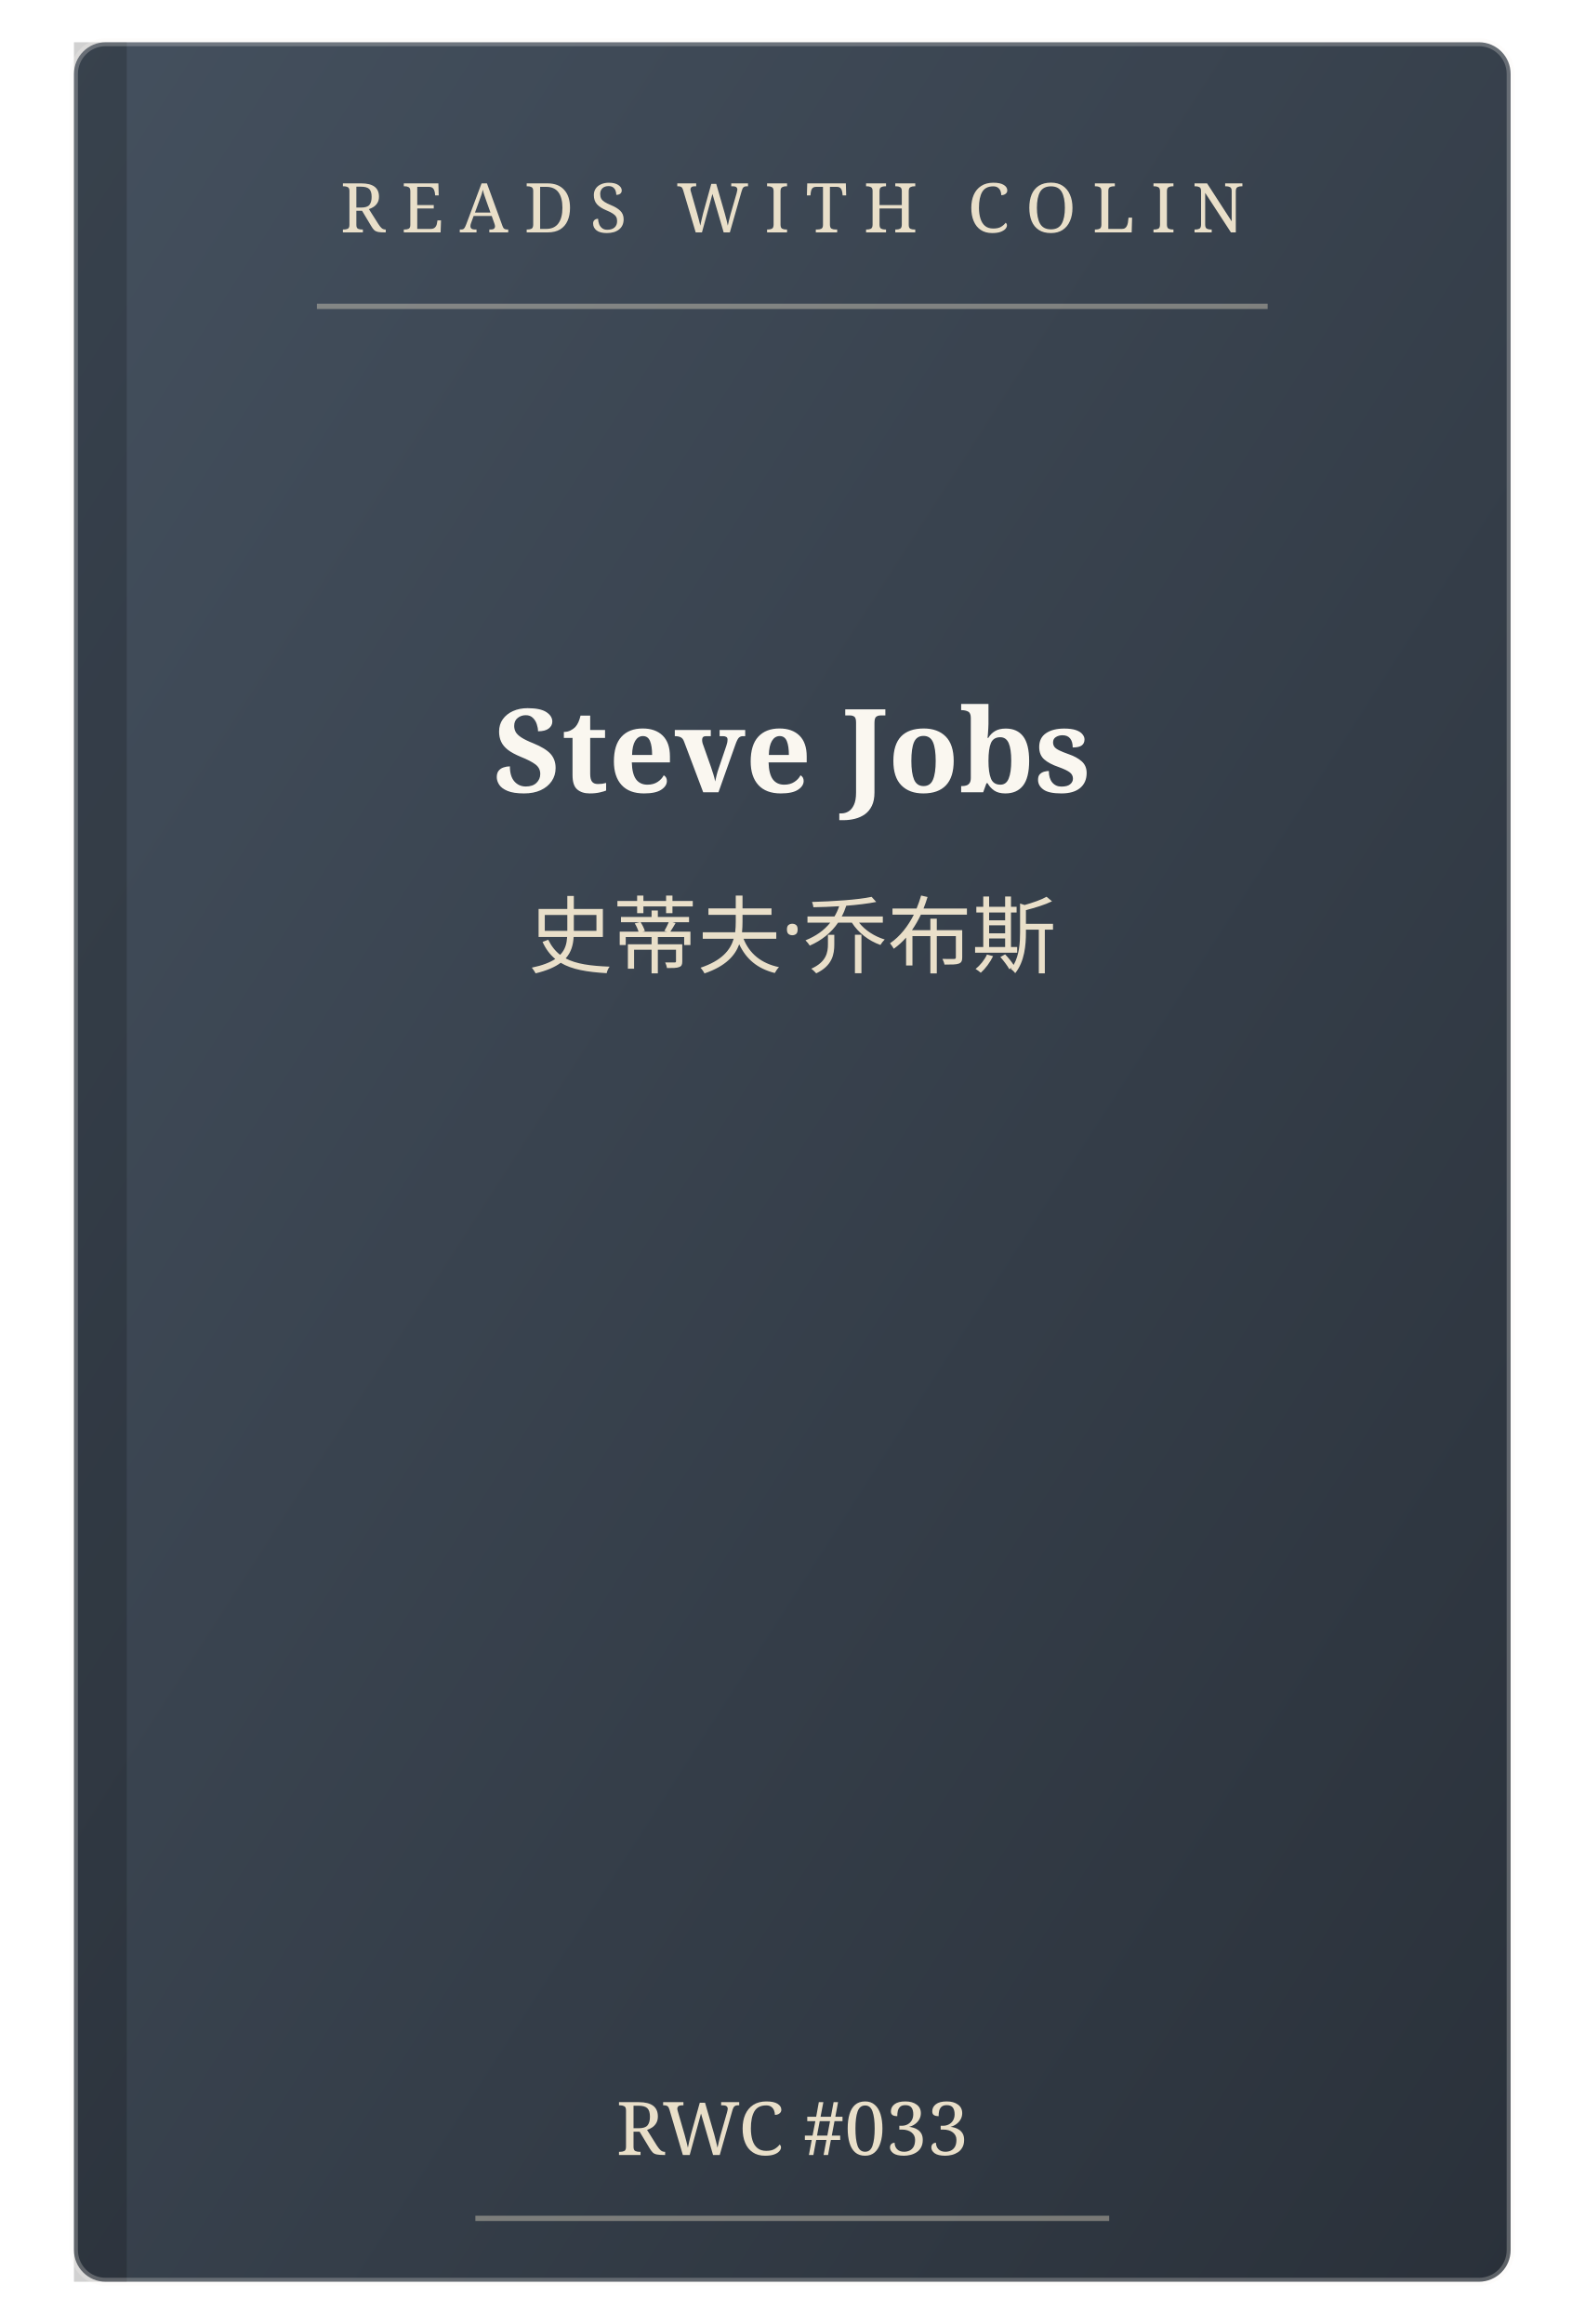
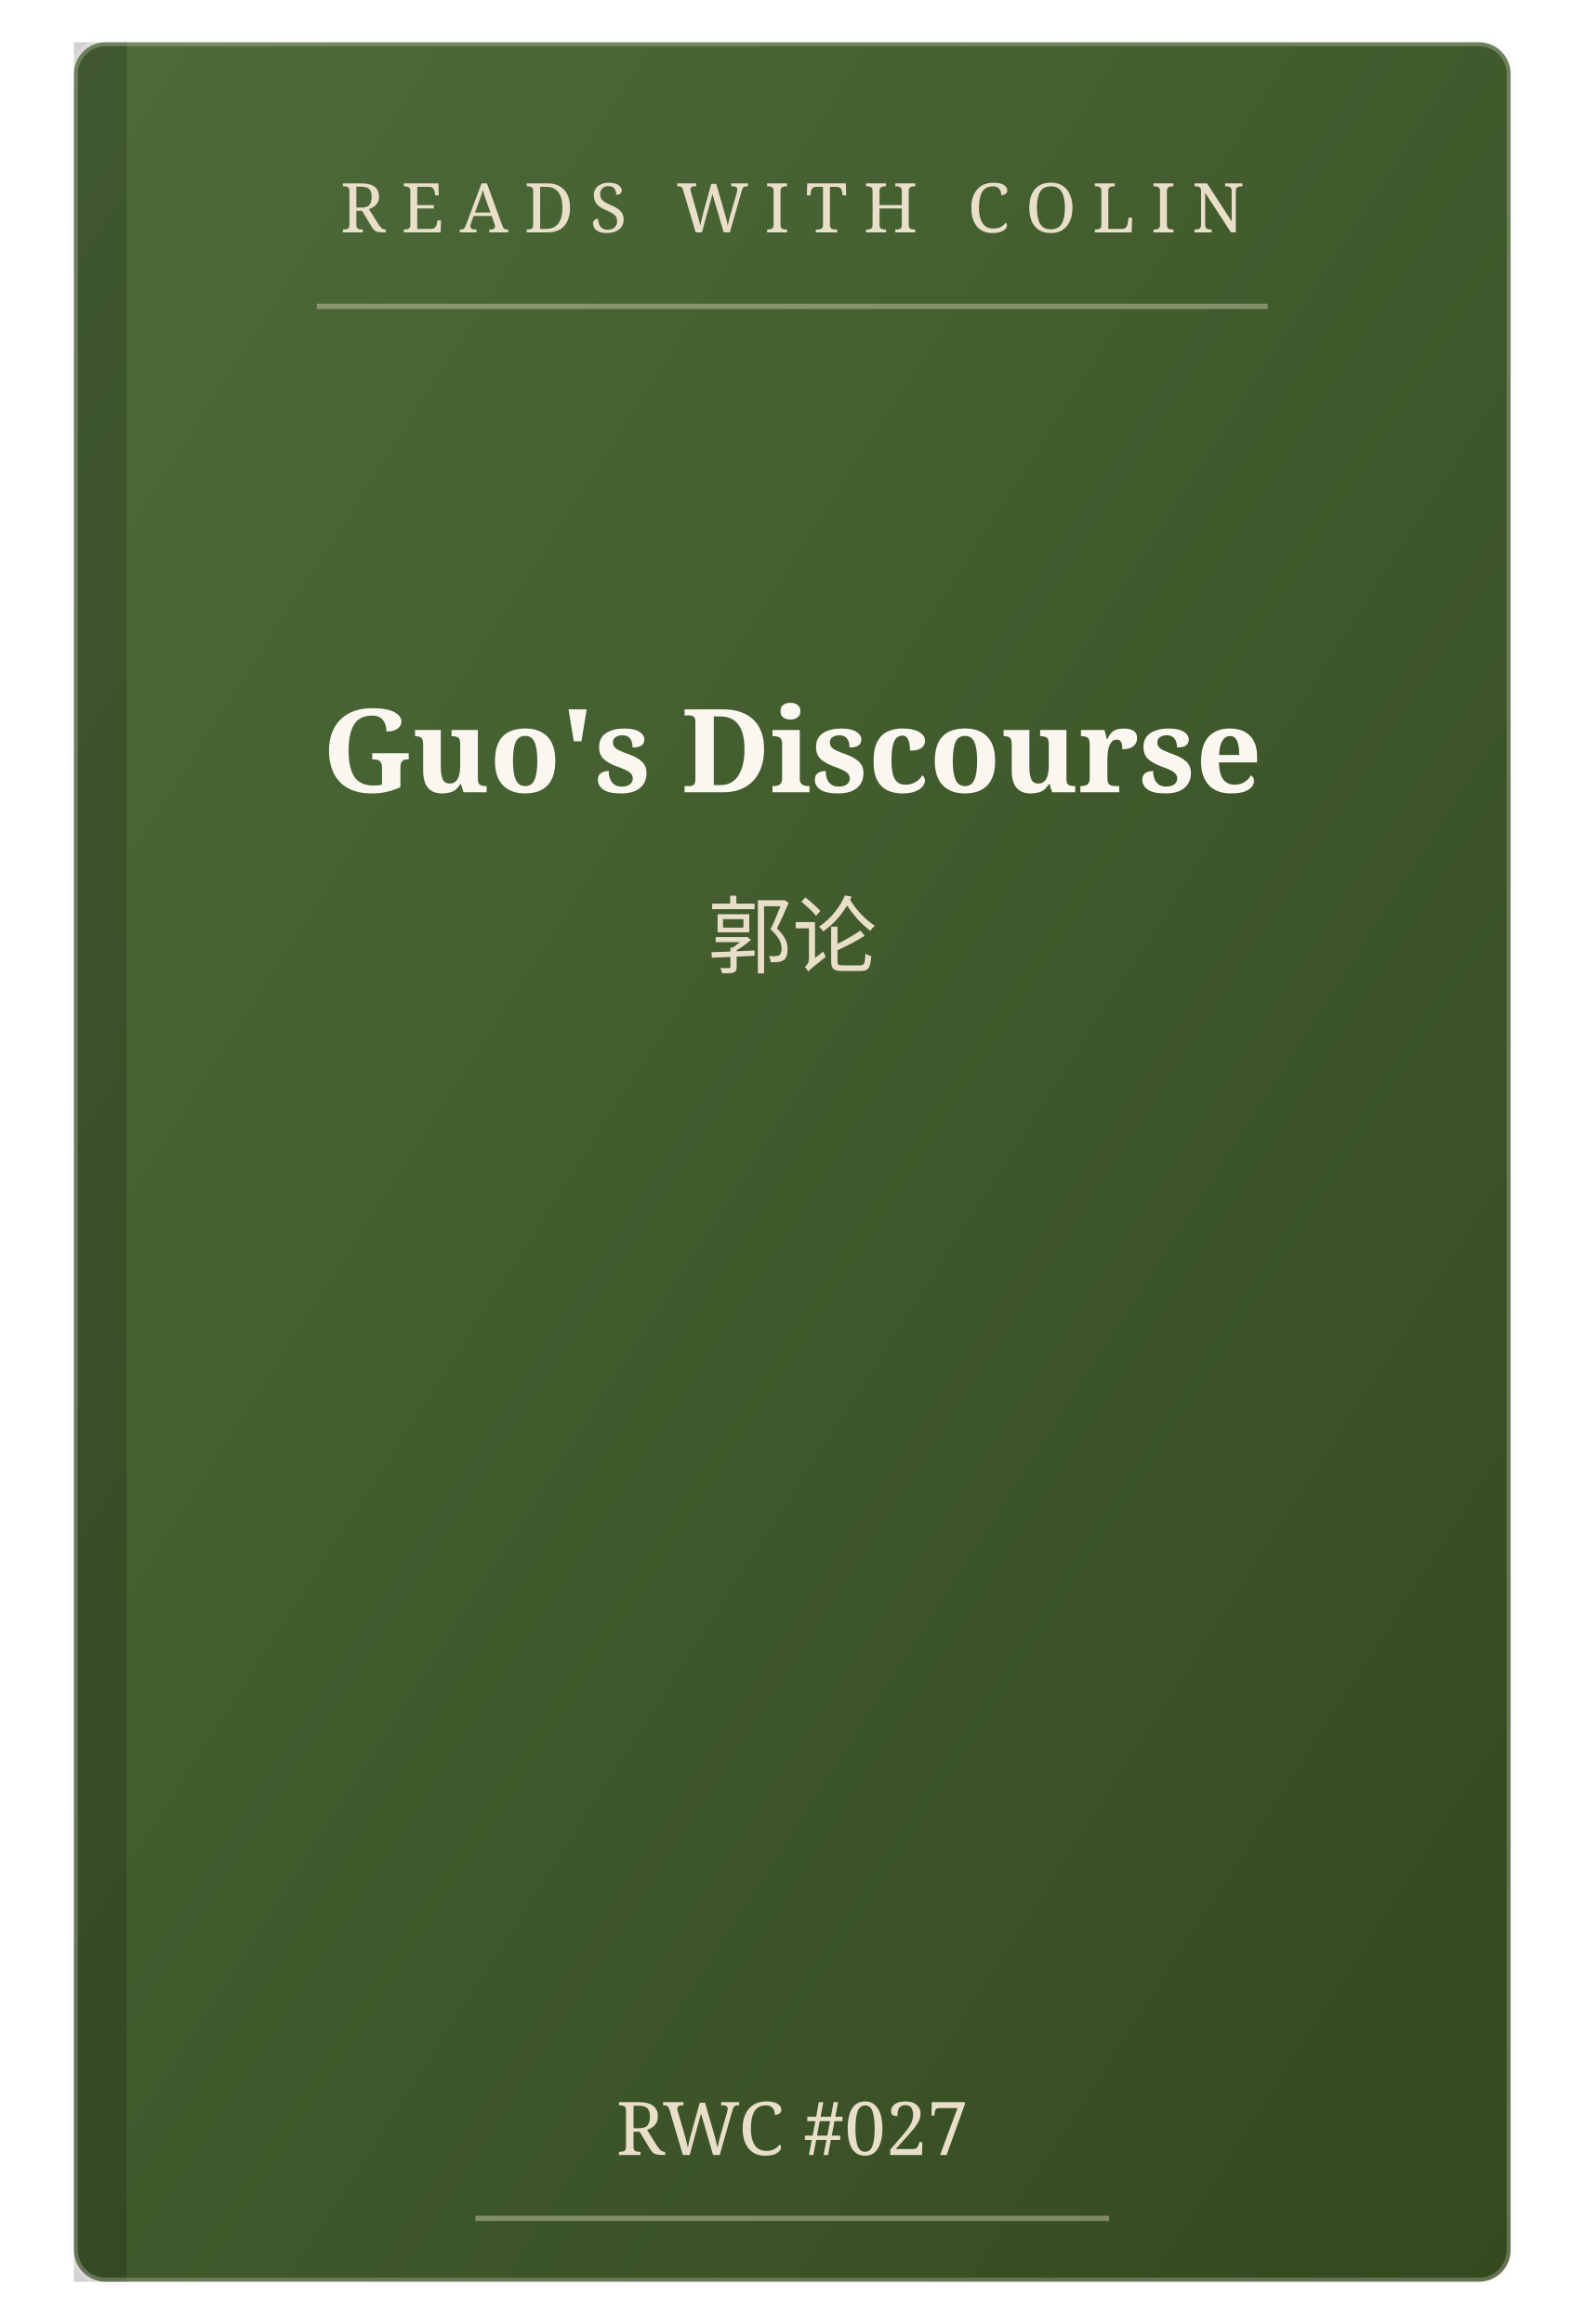
<svg xmlns="http://www.w3.org/2000/svg" viewBox="0 0 300 440" width="300" height="440">
  <defs>
    <linearGradient id="g" x1="0" y1="0" x2="1" y2="1">
-       <stop offset="0" stop-color="#44505E" />
-       <stop offset="1" stop-color="#2A313A" />
+       <stop offset="0" stop-color="#4E6B3A" />
+       <stop offset="1" stop-color="#33491F" />
    </linearGradient>
  </defs>
  <rect x="14" y="8" width="272" height="424" rx="6" fill="url(#g)" />
  <rect x="14" y="8" width="10" height="424" fill="#000" opacity="0.18" />
  <rect x="14" y="8" width="272" height="424" rx="6" fill="none" stroke="#FAF7F0" stroke-opacity="0.25" stroke-width="1.5" />
  <text x="150" y="44" text-anchor="middle" font-family="Georgia, serif" font-size="13" letter-spacing="3" fill="#E9DFC9">READS WITH COLIN</text>
  <line x1="60" y1="58" x2="240" y2="58" stroke="#E9DFC9" stroke-opacity="0.4" stroke-width="1" />
-   <text x="150" y="408" text-anchor="middle" font-family="Georgia, serif" font-size="14" fill="#E9DFC9">RWC #033</text>
+   <text x="150" y="408" text-anchor="middle" font-family="Georgia, serif" font-size="14" fill="#E9DFC9">RWC #027</text>
  <line x1="90" y1="420" x2="210" y2="420" stroke="#E9DFC9" stroke-opacity="0.4" stroke-width="1" />
-   <text x="150" y="150" text-anchor="middle" font-family="Georgia, serif" font-size="22" font-weight="700" fill="#FAF7F0">Steve Jobs</text>
-   <text x="150" y="183" text-anchor="middle" font-family="'Songti SC', serif" font-size="16" fill="#E9DFC9">史蒂夫·乔布斯</text>
+   <text x="150" y="150" text-anchor="middle" font-family="Georgia, serif" font-size="22" font-weight="700" fill="#FAF7F0">Guo's Discourse</text>
+   <text x="150" y="183" text-anchor="middle" font-family="'Songti SC', serif" font-size="16" fill="#E9DFC9">郭论</text>
</svg>
